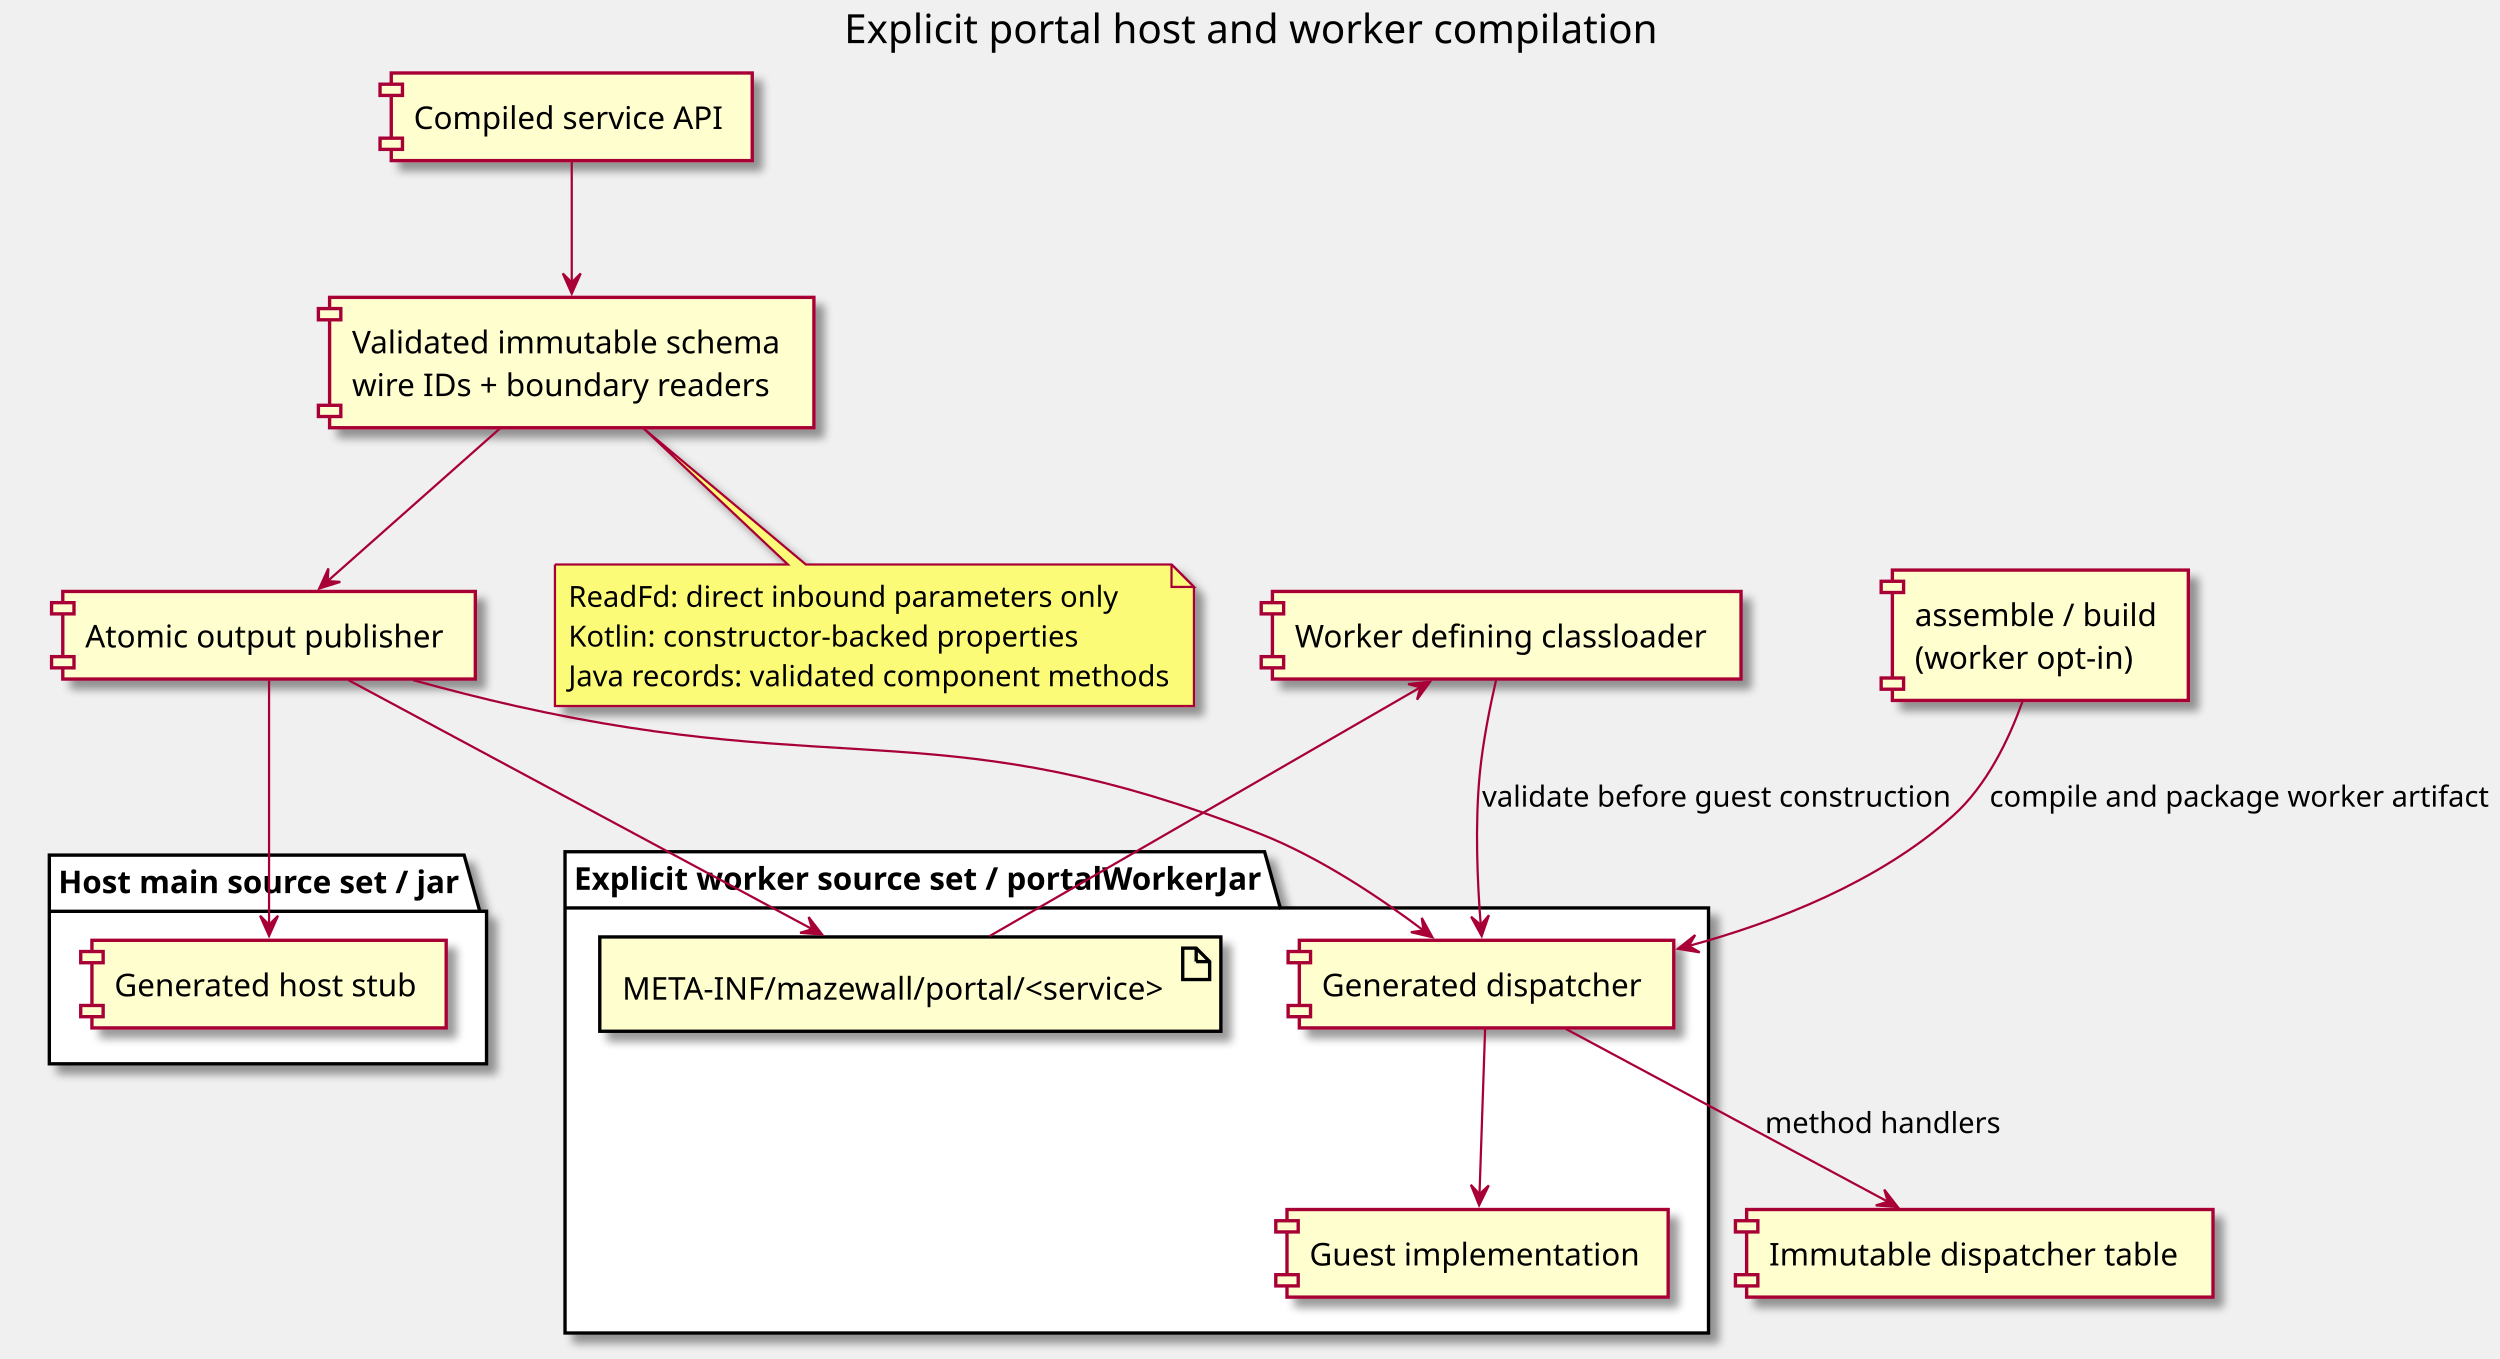
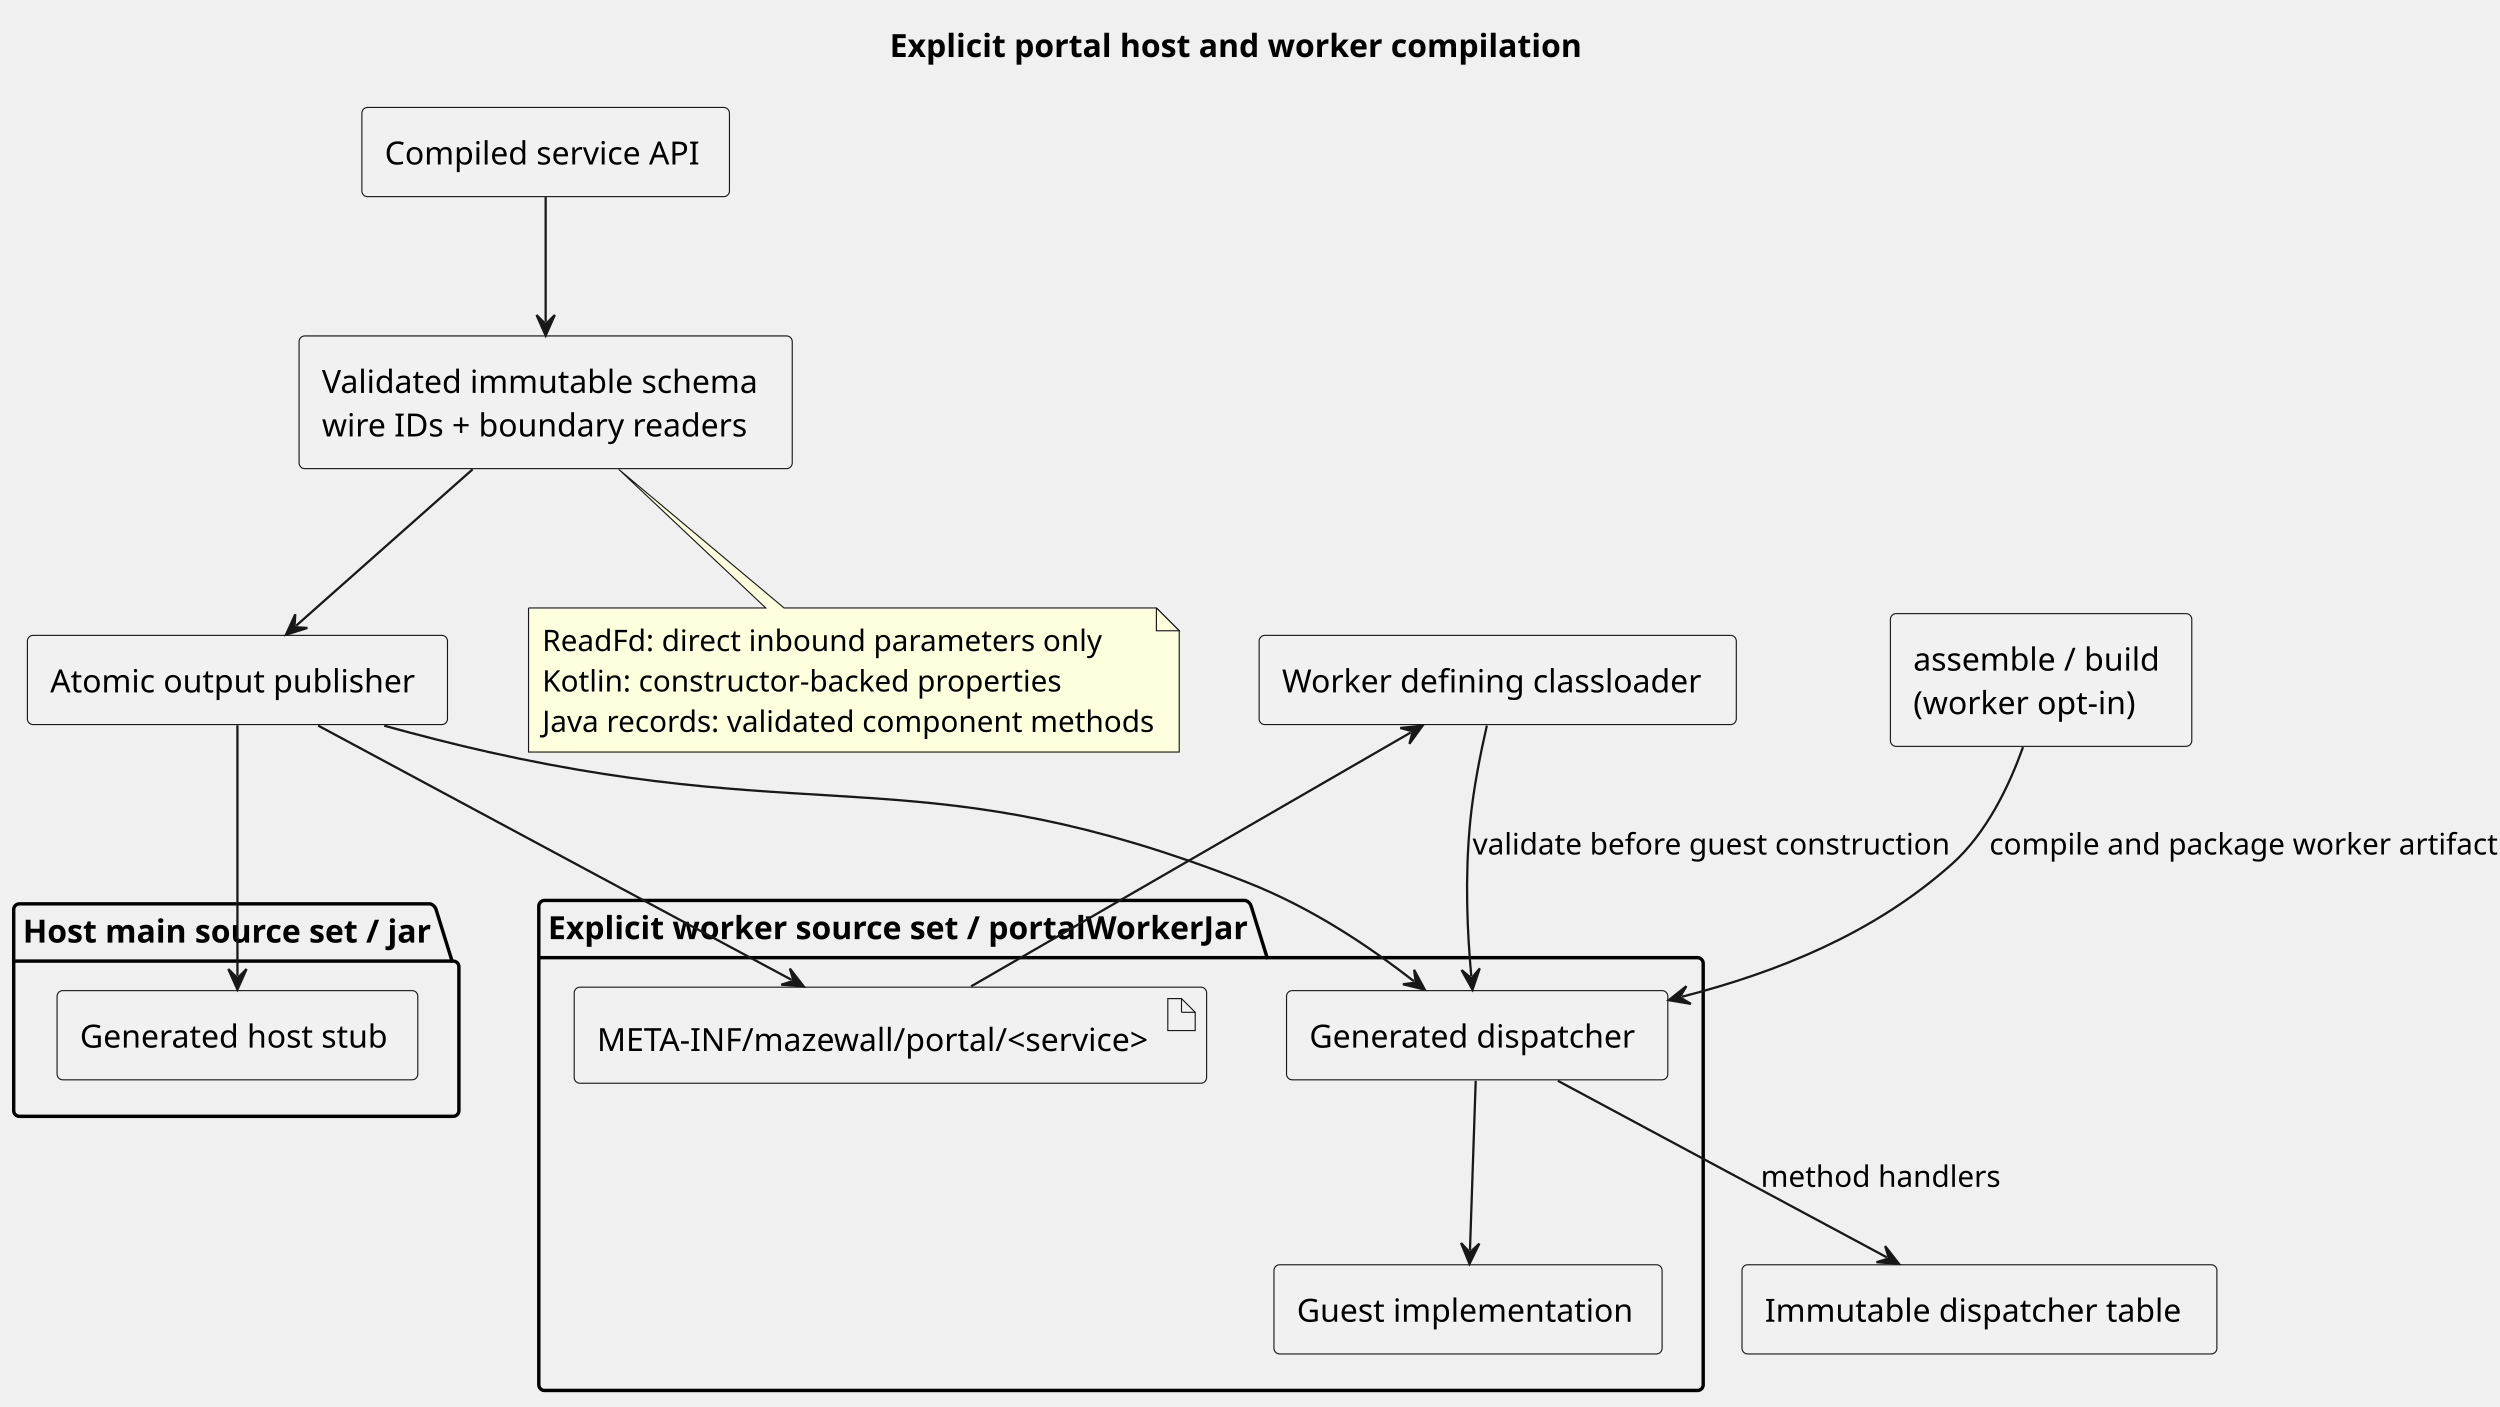
- <svg xmlns="http://www.w3.org/2000/svg" contentScriptType="application/ecmascript" contentStyleType="text/css" height="606px" preserveAspectRatio="none" style="width:1115px;height:606px;" version="1.1" viewBox="0 0 1115 606" width="1115px" zoomAndPan="magnify">
-   <defs>
-     <filter height="300%" id="f1t6uo0lsq8174" width="300%" x="-1" y="-1">
-       <feGaussianBlur result="blurOut" stdDeviation="2.0" />
-       <feColorMatrix in="blurOut" result="blurOut2" type="matrix" values="0 0 0 0 0 0 0 0 0 0 0 0 0 0 0 0 0 0 .4 0" />
-       <feOffset dx="4.0" dy="4.0" in="blurOut2" result="blurOut3" />
-       <feBlend in="SourceGraphic" in2="blurOut3" mode="normal" />
-     </filter>
-   </defs>
+ <svg xmlns="http://www.w3.org/2000/svg" contentStyleType="text/css" height="616px" preserveAspectRatio="none" style="width:1095px;height:616px;background:#FFFFFF;" version="1.1" viewBox="0 0 1095 616" width="1095px" zoomAndPan="magnify">
+   <defs />
  <g>
-     <text fill="#000000" font-family="sans-serif" font-size="18" lengthAdjust="spacingAndGlyphs" textLength="369" x="376.5" y="19.242">Explicit portal host and worker compilation</text>
-     <polygon fill="#FFFFFF" filter="url(#f1t6uo0lsq8174)" points="22,381.376,207,381.376,214,406.444,217,406.444,217,474.446,22,474.446,22,381.376" style="stroke: #000000; stroke-width: 1.5;" />
-     <line style="stroke: #000000; stroke-width: 1.5;" x1="22" x2="214" y1="406.444" y2="406.444" />
-     <text fill="#000000" font-family="sans-serif" font-size="14" font-weight="bold" lengthAdjust="spacingAndGlyphs" textLength="179" x="26" y="398.342">Host main source set / jar</text>
-     <polygon fill="#FFFFFF" filter="url(#f1t6uo0lsq8174)" points="252,379.876,564,379.876,571,404.944,762,404.944,762,594.516,252,594.516,252,379.876" style="stroke: #000000; stroke-width: 1.5;" />
-     <line style="stroke: #000000; stroke-width: 1.5;" x1="252" x2="571" y1="404.944" y2="404.944" />
-     <text fill="#000000" font-family="sans-serif" font-size="14" font-weight="bold" lengthAdjust="spacingAndGlyphs" textLength="306" x="256" y="396.842">Explicit worker source set / portalWorkerJar</text>
-     <rect fill="#FEFECE" filter="url(#f1t6uo0lsq8174)" height="39.068" style="stroke: #A80036; stroke-width: 1.5;" width="158" x="41" y="419.376" />
-     <rect fill="#FEFECE" height="5" style="stroke: #A80036; stroke-width: 1.5;" width="10" x="36" y="424.376" />
-     <rect fill="#FEFECE" height="5" style="stroke: #A80036; stroke-width: 1.5;" width="10" x="36" y="448.444" />
-     <text fill="#000000" font-family="sans-serif" font-size="14" lengthAdjust="spacingAndGlyphs" textLength="138" x="51" y="444.342">Generated host stub</text>
-     <rect fill="#FEFECE" filter="url(#f1t6uo0lsq8174)" height="39.068" style="stroke: #A80036; stroke-width: 1.5;" width="170" x="574" y="539.446" />
-     <rect fill="#FEFECE" height="5" style="stroke: #A80036; stroke-width: 1.5;" width="10" x="569" y="544.446" />
-     <rect fill="#FEFECE" height="5" style="stroke: #A80036; stroke-width: 1.5;" width="10" x="569" y="568.514" />
-     <text fill="#000000" font-family="sans-serif" font-size="14" lengthAdjust="spacingAndGlyphs" textLength="150" x="584" y="564.412">Guest implementation</text>
-     <rect fill="#FEFECE" filter="url(#f1t6uo0lsq8174)" height="39.068" style="stroke: #A80036; stroke-width: 1.5;" width="167" x="579.5" y="419.376" />
-     <rect fill="#FEFECE" height="5" style="stroke: #A80036; stroke-width: 1.5;" width="10" x="574.5" y="424.376" />
-     <rect fill="#FEFECE" height="5" style="stroke: #A80036; stroke-width: 1.5;" width="10" x="574.5" y="448.444" />
-     <text fill="#000000" font-family="sans-serif" font-size="14" lengthAdjust="spacingAndGlyphs" textLength="147" x="589.5" y="444.342">Generated dispatcher</text>
-     <rect fill="#FEFECE" filter="url(#f1t6uo0lsq8174)" height="42.068" style="stroke: #000000; stroke-width: 1.5;" width="277" x="267.5" y="417.876" />
-     <polygon fill="#FEFECE" points="527.5,422.876,527.5,436.876,539.5,436.876,539.5,428.876,533.5,422.876,527.5,422.876" style="stroke: #000000; stroke-width: 1.5;" />
-     <line style="stroke: #000000; stroke-width: 1.5;" x1="533.5" x2="533.5" y1="422.876" y2="428.876" />
-     <line style="stroke: #000000; stroke-width: 1.5;" x1="539.5" x2="533.5" y1="428.876" y2="428.876" />
-     <text fill="#000000" font-family="sans-serif" font-size="14" lengthAdjust="spacingAndGlyphs" textLength="247" x="277.5" y="445.842">META-INF/mazewall/portal/&lt;service&gt;</text>
-     <rect fill="#FEFECE" filter="url(#f1t6uo0lsq8174)" height="39.068" style="stroke: #A80036; stroke-width: 1.5;" width="161" x="174.5" y="32.556" />
-     <rect fill="#FEFECE" height="5" style="stroke: #A80036; stroke-width: 1.5;" width="10" x="169.5" y="37.556" />
-     <rect fill="#FEFECE" height="5" style="stroke: #A80036; stroke-width: 1.5;" width="10" x="169.5" y="61.624" />
-     <text fill="#000000" font-family="sans-serif" font-size="14" lengthAdjust="spacingAndGlyphs" textLength="141" x="184.5" y="57.522">Compiled service API</text>
-     <rect fill="#FEFECE" filter="url(#f1t6uo0lsq8174)" height="58.136" style="stroke: #A80036; stroke-width: 1.5;" width="216" x="147" y="132.626" />
-     <rect fill="#FEFECE" height="5" style="stroke: #A80036; stroke-width: 1.5;" width="10" x="142" y="137.626" />
-     <rect fill="#FEFECE" height="5" style="stroke: #A80036; stroke-width: 1.5;" width="10" x="142" y="180.762" />
-     <text fill="#000000" font-family="sans-serif" font-size="14" lengthAdjust="spacingAndGlyphs" textLength="196" x="157" y="157.592">Validated immutable schema</text>
-     <text fill="#000000" font-family="sans-serif" font-size="14" lengthAdjust="spacingAndGlyphs" textLength="192" x="157" y="176.66">wire IDs + boundary readers</text>
-     <rect fill="#FEFECE" filter="url(#f1t6uo0lsq8174)" height="39.068" style="stroke: #A80036; stroke-width: 1.5;" width="184" x="28" y="263.786" />
-     <rect fill="#FEFECE" height="5" style="stroke: #A80036; stroke-width: 1.5;" width="10" x="23" y="268.786" />
-     <rect fill="#FEFECE" height="5" style="stroke: #A80036; stroke-width: 1.5;" width="10" x="23" y="292.854" />
-     <text fill="#000000" font-family="sans-serif" font-size="14" lengthAdjust="spacingAndGlyphs" textLength="164" x="38" y="288.752">Atomic output publisher</text>
-     <rect fill="#FEFECE" filter="url(#f1t6uo0lsq8174)" height="58.136" style="stroke: #A80036; stroke-width: 1.5;" width="132" x="844" y="254.256" />
-     <rect fill="#FEFECE" height="5" style="stroke: #A80036; stroke-width: 1.5;" width="10" x="839" y="259.256" />
-     <rect fill="#FEFECE" height="5" style="stroke: #A80036; stroke-width: 1.5;" width="10" x="839" y="302.392" />
-     <text fill="#000000" font-family="sans-serif" font-size="14" lengthAdjust="spacingAndGlyphs" textLength="112" x="854" y="279.222">assemble / build</text>
-     <text fill="#000000" font-family="sans-serif" font-size="14" lengthAdjust="spacingAndGlyphs" textLength="98" x="854" y="298.29">(worker opt-in)</text>
-     <rect fill="#FEFECE" filter="url(#f1t6uo0lsq8174)" height="39.068" style="stroke: #A80036; stroke-width: 1.5;" width="209" x="567.5" y="263.786" />
-     <rect fill="#FEFECE" height="5" style="stroke: #A80036; stroke-width: 1.5;" width="10" x="562.5" y="268.786" />
-     <rect fill="#FEFECE" height="5" style="stroke: #A80036; stroke-width: 1.5;" width="10" x="562.5" y="292.854" />
-     <text fill="#000000" font-family="sans-serif" font-size="14" lengthAdjust="spacingAndGlyphs" textLength="189" x="577.5" y="288.752">Worker defining classloader</text>
-     <rect fill="#FEFECE" filter="url(#f1t6uo0lsq8174)" height="39.068" style="stroke: #A80036; stroke-width: 1.5;" width="208" x="779" y="539.446" />
-     <rect fill="#FEFECE" height="5" style="stroke: #A80036; stroke-width: 1.5;" width="10" x="774" y="544.446" />
-     <rect fill="#FEFECE" height="5" style="stroke: #A80036; stroke-width: 1.5;" width="10" x="774" y="568.514" />
-     <text fill="#000000" font-family="sans-serif" font-size="14" lengthAdjust="spacingAndGlyphs" textLength="188" x="789" y="564.412">Immutable dispatcher table</text>
-     <path d="M247.5,251.766 L247.5,314.884 A0,0 0 0 0 247.5,314.884 L532.5,314.884 A0,0 0 0 0 532.5,314.884 L532.5,261.766 L522.5,251.766 L359.4,251.766 L286.99,191.046 L351.4,251.766 L247.5,251.766 A0,0 0 0 0 247.5,251.766 " fill="#FBFB77" filter="url(#f1t6uo0lsq8174)" style="stroke: #A80036; stroke-width: 1.0;" />
-     <path d="M522.5,251.766 L522.5,261.766 L532.5,261.766 L522.5,251.766 " fill="#FBFB77" style="stroke: #A80036; stroke-width: 1.0;" />
-     <text fill="#000000" font-family="sans-serif" font-size="13" lengthAdjust="spacingAndGlyphs" textLength="240" x="253.5" y="270.663">ReadFd: direct inbound parameters only</text>
-     <text fill="#000000" font-family="sans-serif" font-size="13" lengthAdjust="spacingAndGlyphs" textLength="223" x="253.5" y="288.369">Kotlin: constructor-backed properties</text>
-     <text fill="#000000" font-family="sans-serif" font-size="13" lengthAdjust="spacingAndGlyphs" textLength="264" x="253.5" y="306.075">Java records: validated component methods</text>
-     <path d="M255,71.836 C255,86.746 255,108.016 255,126.006 " fill="none" id="api-&gt;schema" style="stroke: #A80036; stroke-width: 1.0;" />
-     <polygon fill="#A80036" points="255,130.956,259,121.956,255,125.956,251,121.956,255,130.956" style="stroke: #A80036; stroke-width: 1.0;" />
-     <path d="M223.01,191.046 C199.52,211.856 168.02,239.776 146.06,259.226 " fill="none" id="schema-&gt;publisher" style="stroke: #A80036; stroke-width: 1.0;" />
-     <polygon fill="#A80036" points="142.38,262.486,151.77,259.514,146.123,259.171,146.466,253.525,142.38,262.486" style="stroke: #A80036; stroke-width: 1.0;" />
-     <path d="M120,303.156 C120,330.676 120,381.936 120,412.696 " fill="none" id="publisher-&gt;stub" style="stroke: #A80036; stroke-width: 1.0;" />
-     <polygon fill="#A80036" points="120,417.416,124,408.416,120,412.416,116,408.416,120,417.416" style="stroke: #A80036; stroke-width: 1.0;" />
-     <path d="M184.29,303.356 C199.22,307.446 215.11,311.546 230,314.876 C376.09,347.626 422.66,317.106 562,371.876 C588.78,382.406 615.9,400.646 635.29,415.296 " fill="none" id="publisher-&gt;dispatcher" style="stroke: #A80036; stroke-width: 1.0;" />
-     <polygon fill="#A80036" points="638.84,418.016,634.109,409.378,634.864,414.984,629.258,415.739,638.84,418.016" style="stroke: #A80036; stroke-width: 1.0;" />
-     <path d="M155.36,303.306 C207.66,331.396 305.57,383.976 362.3,414.446 " fill="none" id="publisher-&gt;descriptor" style="stroke: #A80036; stroke-width: 1.0;" />
-     <polygon fill="#A80036" points="366.66,416.786,360.635,408.995,362.259,414.414,356.84,416.037,366.66,416.786" style="stroke: #A80036; stroke-width: 1.0;" />
-     <path d="M902.08,312.726 C896.05,329.636 886.15,350.366 871,363.876 C838.08,393.246 792.72,411.176 752.76,422.006 " fill="none" id="build-&gt;dispatcher" style="stroke: #A80036; stroke-width: 1.0;" />
-     <polygon fill="#A80036" points="748.37,423.166,758.091,424.749,753.206,421.896,756.059,417.012,748.37,423.166" style="stroke: #A80036; stroke-width: 1.0;" />
-     <text fill="#000000" font-family="sans-serif" font-size="13" lengthAdjust="spacingAndGlyphs" textLength="216" x="887.34" y="359.773">compile and package worker artifact</text>
-     <path d="M662.36,458.886 C661.68,478.936 660.6,510.666 659.85,532.806 " fill="none" id="dispatcher-&gt;guest" style="stroke: #A80036; stroke-width: 1.0;" />
-     <polygon fill="#A80036" points="659.69,537.546,663.996,528.688,659.861,532.549,656.001,528.414,659.69,537.546" style="stroke: #A80036; stroke-width: 1.0;" />
-     <path d="M441.35,417.506 C491.28,388.676 582.12,336.216 633.64,306.466 " fill="none" id="descriptor-&gt;loader" style="stroke: #A80036; stroke-width: 1.0;" />
-     <polygon fill="#A80036" points="637.81,304.066,628.014,305.089,633.477,306.56,632.006,312.023,637.81,304.066" style="stroke: #A80036; stroke-width: 1.0;" />
-     <path d="M667.25,303.276 C664.53,315.136 661.38,330.796 660,344.876 C657.75,367.856 658.94,394.156 660.44,412.926 " fill="none" id="loader-&gt;dispatcher" style="stroke: #A80036; stroke-width: 1.0;" />
-     <polygon fill="#A80036" points="660.83,417.476,664.071,408.175,660.416,412.493,656.098,408.838,660.83,417.476" style="stroke: #A80036; stroke-width: 1.0;" />
-     <text fill="#000000" font-family="sans-serif" font-size="13" lengthAdjust="spacingAndGlyphs" textLength="205" x="661" y="359.773">validate before guest construction</text>
-     <path d="M698.35,458.886 C737.56,479.926 800.73,513.826 842.06,536.006 " fill="none" id="dispatcher-&gt;table" style="stroke: #A80036; stroke-width: 1.0;" />
-     <polygon fill="#A80036" points="846.41,538.346,840.375,530.563,842.005,535.98,836.589,537.61,846.41,538.346" style="stroke: #A80036; stroke-width: 1.0;" />
-     <text fill="#000000" font-family="sans-serif" font-size="13" lengthAdjust="spacingAndGlyphs" textLength="103" x="787.17" y="505.343">method handlers</text>
+     <text fill="#000000" font-family="sans-serif" font-size="14" font-weight="bold" lengthAdjust="spacing" textLength="302" x="389.67" y="24.966">Explicit portal host and worker compilation</text>
+     <g id="cluster_Host main source set / jar">
+       <path d="M8.5,395.888 L188.5,395.888 A3.75,3.75 0 0 1 191,398.388 L198,420.956 L198.5,420.956 A2.5,2.5 0 0 1 201,423.456 L201,486.458 A2.5,2.5 0 0 1 198.5,488.958 L8.5,488.958 A2.5,2.5 0 0 1 6,486.458 L6,398.388 A2.5,2.5 0 0 1 8.5,395.888 " fill="none" style="stroke:#000000;stroke-width:1.5;" />
+       <line style="stroke:#000000;stroke-width:1.5;" x1="6" x2="198" y1="420.956" y2="420.956" />
+       <text fill="#000000" font-family="sans-serif" font-size="14" font-weight="bold" lengthAdjust="spacing" textLength="179" x="10" y="412.854">Host main source set / jar</text>
+     </g>
+     <g id="cluster_Explicit worker source set / portalWorkerJar">
+       <path d="M238.5,394.388 L545.5,394.388 A3.75,3.75 0 0 1 548,396.888 L555,419.456 L743.5,419.456 A2.5,2.5 0 0 1 746,421.956 L746,606.528 A2.5,2.5 0 0 1 743.5,609.028 L238.5,609.028 A2.5,2.5 0 0 1 236,606.528 L236,396.888 A2.5,2.5 0 0 1 238.5,394.388 " fill="none" style="stroke:#000000;stroke-width:1.5;" />
+       <line style="stroke:#000000;stroke-width:1.5;" x1="236" x2="555" y1="419.456" y2="419.456" />
+       <text fill="#000000" font-family="sans-serif" font-size="14" font-weight="bold" lengthAdjust="spacing" textLength="306" x="240" y="411.354">Explicit worker source set / portalWorkerJar</text>
+     </g>
+     <g id="elem_stub">
+       <rect fill="#F1F1F1" height="39.068" rx="2.5" ry="2.5" style="stroke:#181818;stroke-width:0.5;" width="158" x="25" y="433.888" />
+       <text fill="#000000" font-family="sans-serif" font-size="14" lengthAdjust="spacing" textLength="138" x="35" y="458.854">Generated host stub</text>
+     </g>
+     <g id="elem_guest">
+       <rect fill="#F1F1F1" height="39.068" rx="2.5" ry="2.5" style="stroke:#181818;stroke-width:0.5;" width="170" x="558" y="553.958" />
+       <text fill="#000000" font-family="sans-serif" font-size="14" lengthAdjust="spacing" textLength="150" x="568" y="578.924">Guest implementation</text>
+     </g>
+     <g id="elem_dispatcher">
+       <rect fill="#F1F1F1" height="39.068" rx="2.5" ry="2.5" style="stroke:#181818;stroke-width:0.5;" width="167" x="563.5" y="433.888" />
+       <text fill="#000000" font-family="sans-serif" font-size="14" lengthAdjust="spacing" textLength="147" x="573.5" y="458.854">Generated dispatcher</text>
+     </g>
+     <g id="elem_descriptor">
+       <rect fill="#F1F1F1" height="42.068" rx="2.5" ry="2.5" style="stroke:#181818;stroke-width:0.5;" width="277" x="251.5" y="432.388" />
+       <polygon fill="#F1F1F1" points="511.5,437.388,511.5,451.388,523.5,451.388,523.5,443.388,517.5,437.388,511.5,437.388" style="stroke:#181818;stroke-width:0.5;" />
+       <line style="stroke:#181818;stroke-width:0.5;" x1="517.5" x2="517.5" y1="437.388" y2="443.388" />
+       <line style="stroke:#181818;stroke-width:0.5;" x1="523.5" x2="517.5" y1="443.388" y2="443.388" />
+       <text fill="#000000" font-family="sans-serif" font-size="14" lengthAdjust="spacing" textLength="247" x="261.5" y="460.354">META-INF/mazewall/portal/&lt;service&gt;</text>
+     </g>
+     <g id="elem_api">
+       <rect fill="#F1F1F1" height="39.068" rx="2.5" ry="2.5" style="stroke:#181818;stroke-width:0.5;" width="161" x="158.5" y="47.068" />
+       <text fill="#000000" font-family="sans-serif" font-size="14" lengthAdjust="spacing" textLength="141" x="168.5" y="72.034">Compiled service API</text>
+     </g>
+     <g id="elem_schema">
+       <rect fill="#F1F1F1" height="58.136" rx="2.5" ry="2.5" style="stroke:#181818;stroke-width:0.5;" width="216" x="131" y="147.138" />
+       <text fill="#000000" font-family="sans-serif" font-size="14" lengthAdjust="spacing" textLength="196" x="141" y="172.104">Validated immutable schema</text>
+       <text fill="#000000" font-family="sans-serif" font-size="14" lengthAdjust="spacing" textLength="192" x="141" y="191.172">wire IDs + boundary readers</text>
+     </g>
+     <g id="elem_publisher">
+       <rect fill="#F1F1F1" height="39.068" rx="2.5" ry="2.5" style="stroke:#181818;stroke-width:0.5;" width="184" x="12" y="278.298" />
+       <text fill="#000000" font-family="sans-serif" font-size="14" lengthAdjust="spacing" textLength="164" x="22" y="303.264">Atomic output publisher</text>
+     </g>
+     <g id="elem_build">
+       <rect fill="#F1F1F1" height="58.136" rx="2.5" ry="2.5" style="stroke:#181818;stroke-width:0.5;" width="132" x="828" y="268.768" />
+       <text fill="#000000" font-family="sans-serif" font-size="14" lengthAdjust="spacing" textLength="112" x="838" y="293.734">assemble / build</text>
+       <text fill="#000000" font-family="sans-serif" font-size="14" lengthAdjust="spacing" textLength="98" x="838" y="312.802">(worker opt-in)</text>
+     </g>
+     <g id="elem_loader">
+       <rect fill="#F1F1F1" height="39.068" rx="2.5" ry="2.5" style="stroke:#181818;stroke-width:0.5;" width="209" x="551.5" y="278.298" />
+       <text fill="#000000" font-family="sans-serif" font-size="14" lengthAdjust="spacing" textLength="189" x="561.5" y="303.264">Worker defining classloader</text>
+     </g>
+     <g id="elem_table">
+       <rect fill="#F1F1F1" height="39.068" rx="2.5" ry="2.5" style="stroke:#181818;stroke-width:0.5;" width="208" x="763" y="553.958" />
+       <text fill="#000000" font-family="sans-serif" font-size="14" lengthAdjust="spacing" textLength="188" x="773" y="578.924">Immutable dispatcher table</text>
+     </g>
+     <g id="elem_GMN24">
+       <path d="M231.5,266.278 L231.5,329.396 A0,0 0 0 0 231.5,329.396 L516.5,329.396 A0,0 0 0 0 516.5,329.396 L516.5,276.278 L506.5,266.278 L343.4,266.278 L270.99,205.558 L335.4,266.278 L231.5,266.278 A0,0 0 0 0 231.5,266.278 " fill="#FEFFDD" style="stroke:#181818;stroke-width:0.5;" />
+       <path d="M506.5,266.278 L506.5,276.278 L516.5,276.278 L506.5,266.278 " fill="#FEFFDD" style="stroke:#181818;stroke-width:0.5;" />
+       <text fill="#000000" font-family="sans-serif" font-size="13" lengthAdjust="spacing" textLength="240" x="237.5" y="285.175">ReadFd: direct inbound parameters only</text>
+       <text fill="#000000" font-family="sans-serif" font-size="13" lengthAdjust="spacing" textLength="223" x="237.5" y="302.881">Kotlin: constructor-backed properties</text>
+       <text fill="#000000" font-family="sans-serif" font-size="13" lengthAdjust="spacing" textLength="264" x="237.5" y="320.587">Java records: validated component methods</text>
+     </g>
+     <g id="link_api_schema">
+       <path d="M239,86.348 C239,103.088 239,121.848 239,140.978 " fill="none" id="api-to-schema" style="stroke:#181818;stroke-width:1.0;" />
+       <polygon fill="#181818" points="239,146.978,243,137.978,239,141.978,235,137.978,239,146.978" style="stroke:#181818;stroke-width:1.0;" />
+     </g>
+     <g id="link_schema_publisher">
+       <path d="M207.01,205.558 C181.74,227.938 151.701,254.569 129.74,274.029 " fill="none" id="schema-to-publisher" style="stroke:#181818;stroke-width:1.0;" />
+       <polygon fill="#181818" points="125.25,278.008,134.639,275.033,128.992,274.692,129.333,269.045,125.25,278.008" style="stroke:#181818;stroke-width:1.0;" />
+     </g>
+     <g id="link_publisher_stub">
+       <path d="M104,317.668 C104,347.148 104,397.868 104,427.438 " fill="none" id="publisher-to-stub" style="stroke:#181818;stroke-width:1.0;" />
+       <polygon fill="#181818" points="104,433.438,108,424.438,104,428.438,100,424.438,104,433.438" style="stroke:#181818;stroke-width:1.0;" />
+     </g>
+     <g id="link_publisher_dispatcher">
+       <path d="M168.29,317.868 C183.22,321.958 199.11,326.058 214,329.388 C360.09,362.138 406.66,331.618 546,386.388 C575.05,397.808 599.757,414.633 619.297,429.773 " fill="none" id="publisher-to-dispatcher" style="stroke:#181818;stroke-width:1.0;" />
+       <polygon fill="#181818" points="624.04,433.448,619.376,424.774,620.088,430.385,614.476,431.098,624.04,433.448" style="stroke:#181818;stroke-width:1.0;" />
+     </g>
+     <g id="link_publisher_descriptor">
+       <path d="M139.36,317.818 C193.46,346.878 291.064,399.3 346.714,429.18 " fill="none" id="publisher-to-descriptor" style="stroke:#181818;stroke-width:1.0;" />
+       <polygon fill="#181818" points="352,432.018,345.963,424.236,347.595,429.653,342.178,431.285,352,432.018" style="stroke:#181818;stroke-width:1.0;" />
+     </g>
+     <g id="link_build_dispatcher">
+       <path d="M886.08,327.238 C880.05,344.148 870.15,364.878 855,378.388 C820.46,409.208 778.04,425.92 736.72,436.57 " fill="none" id="build-to-dispatcher" style="stroke:#181818;stroke-width:1.0;" />
+       <polygon fill="#181818" points="730.91,438.068,740.624,439.695,735.752,436.82,738.627,431.948,730.91,438.068" style="stroke:#181818;stroke-width:1.0;" />
+       <text fill="#000000" font-family="sans-serif" font-size="13" lengthAdjust="spacing" textLength="216" x="871.34" y="374.285">compile and package worker artifact</text>
+     </g>
+     <g id="link_dispatcher_guest">
+       <path d="M646.36,473.398 C645.61,495.428 644.594,525.561 643.844,547.571 " fill="none" id="dispatcher-to-guest" style="stroke:#181818;stroke-width:1.0;" />
+       <polygon fill="#181818" points="643.64,553.568,647.944,544.709,643.81,548.571,639.949,544.437,643.64,553.568" style="stroke:#181818;stroke-width:1.0;" />
+     </g>
+     <g id="link_descriptor_loader">
+       <path d="M425.35,432.018 C477.1,402.138 567.604,349.878 617.924,320.818 " fill="none" id="descriptor-to-loader" style="stroke:#181818;stroke-width:1.0;" />
+       <polygon fill="#181818" points="623.12,317.818,613.326,318.855,618.79,320.318,617.327,325.783,623.12,317.818" style="stroke:#181818;stroke-width:1.0;" />
+     </g>
+     <g id="link_loader_dispatcher">
+       <path d="M651.25,317.788 C648.53,329.648 645.38,345.308 644,359.388 C641.49,384.968 642.724,408.682 644.414,427.512 " fill="none" id="loader-to-dispatcher" style="stroke:#181818;stroke-width:1.0;" />
+       <polygon fill="#181818" points="644.95,433.488,648.13,424.166,644.503,428.508,640.162,424.882,644.95,433.488" style="stroke:#181818;stroke-width:1.0;" />
+       <text fill="#000000" font-family="sans-serif" font-size="13" lengthAdjust="spacing" textLength="205" x="645" y="374.285">validate before guest construction</text>
+     </g>
+     <g id="link_dispatcher_table">
+       <path d="M682.35,473.398 C723.4,495.428 785.433,528.721 826.453,550.731 " fill="none" id="dispatcher-to-table" style="stroke:#181818;stroke-width:1.0;" />
+       <polygon fill="#181818" points="831.74,553.568,825.701,545.788,827.334,551.204,821.918,552.837,831.74,553.568" style="stroke:#181818;stroke-width:1.0;" />
+       <text fill="#000000" font-family="sans-serif" font-size="13" lengthAdjust="spacing" textLength="103" x="771.17" y="519.855">method handlers</text>
+     </g>
  </g>
</svg>
